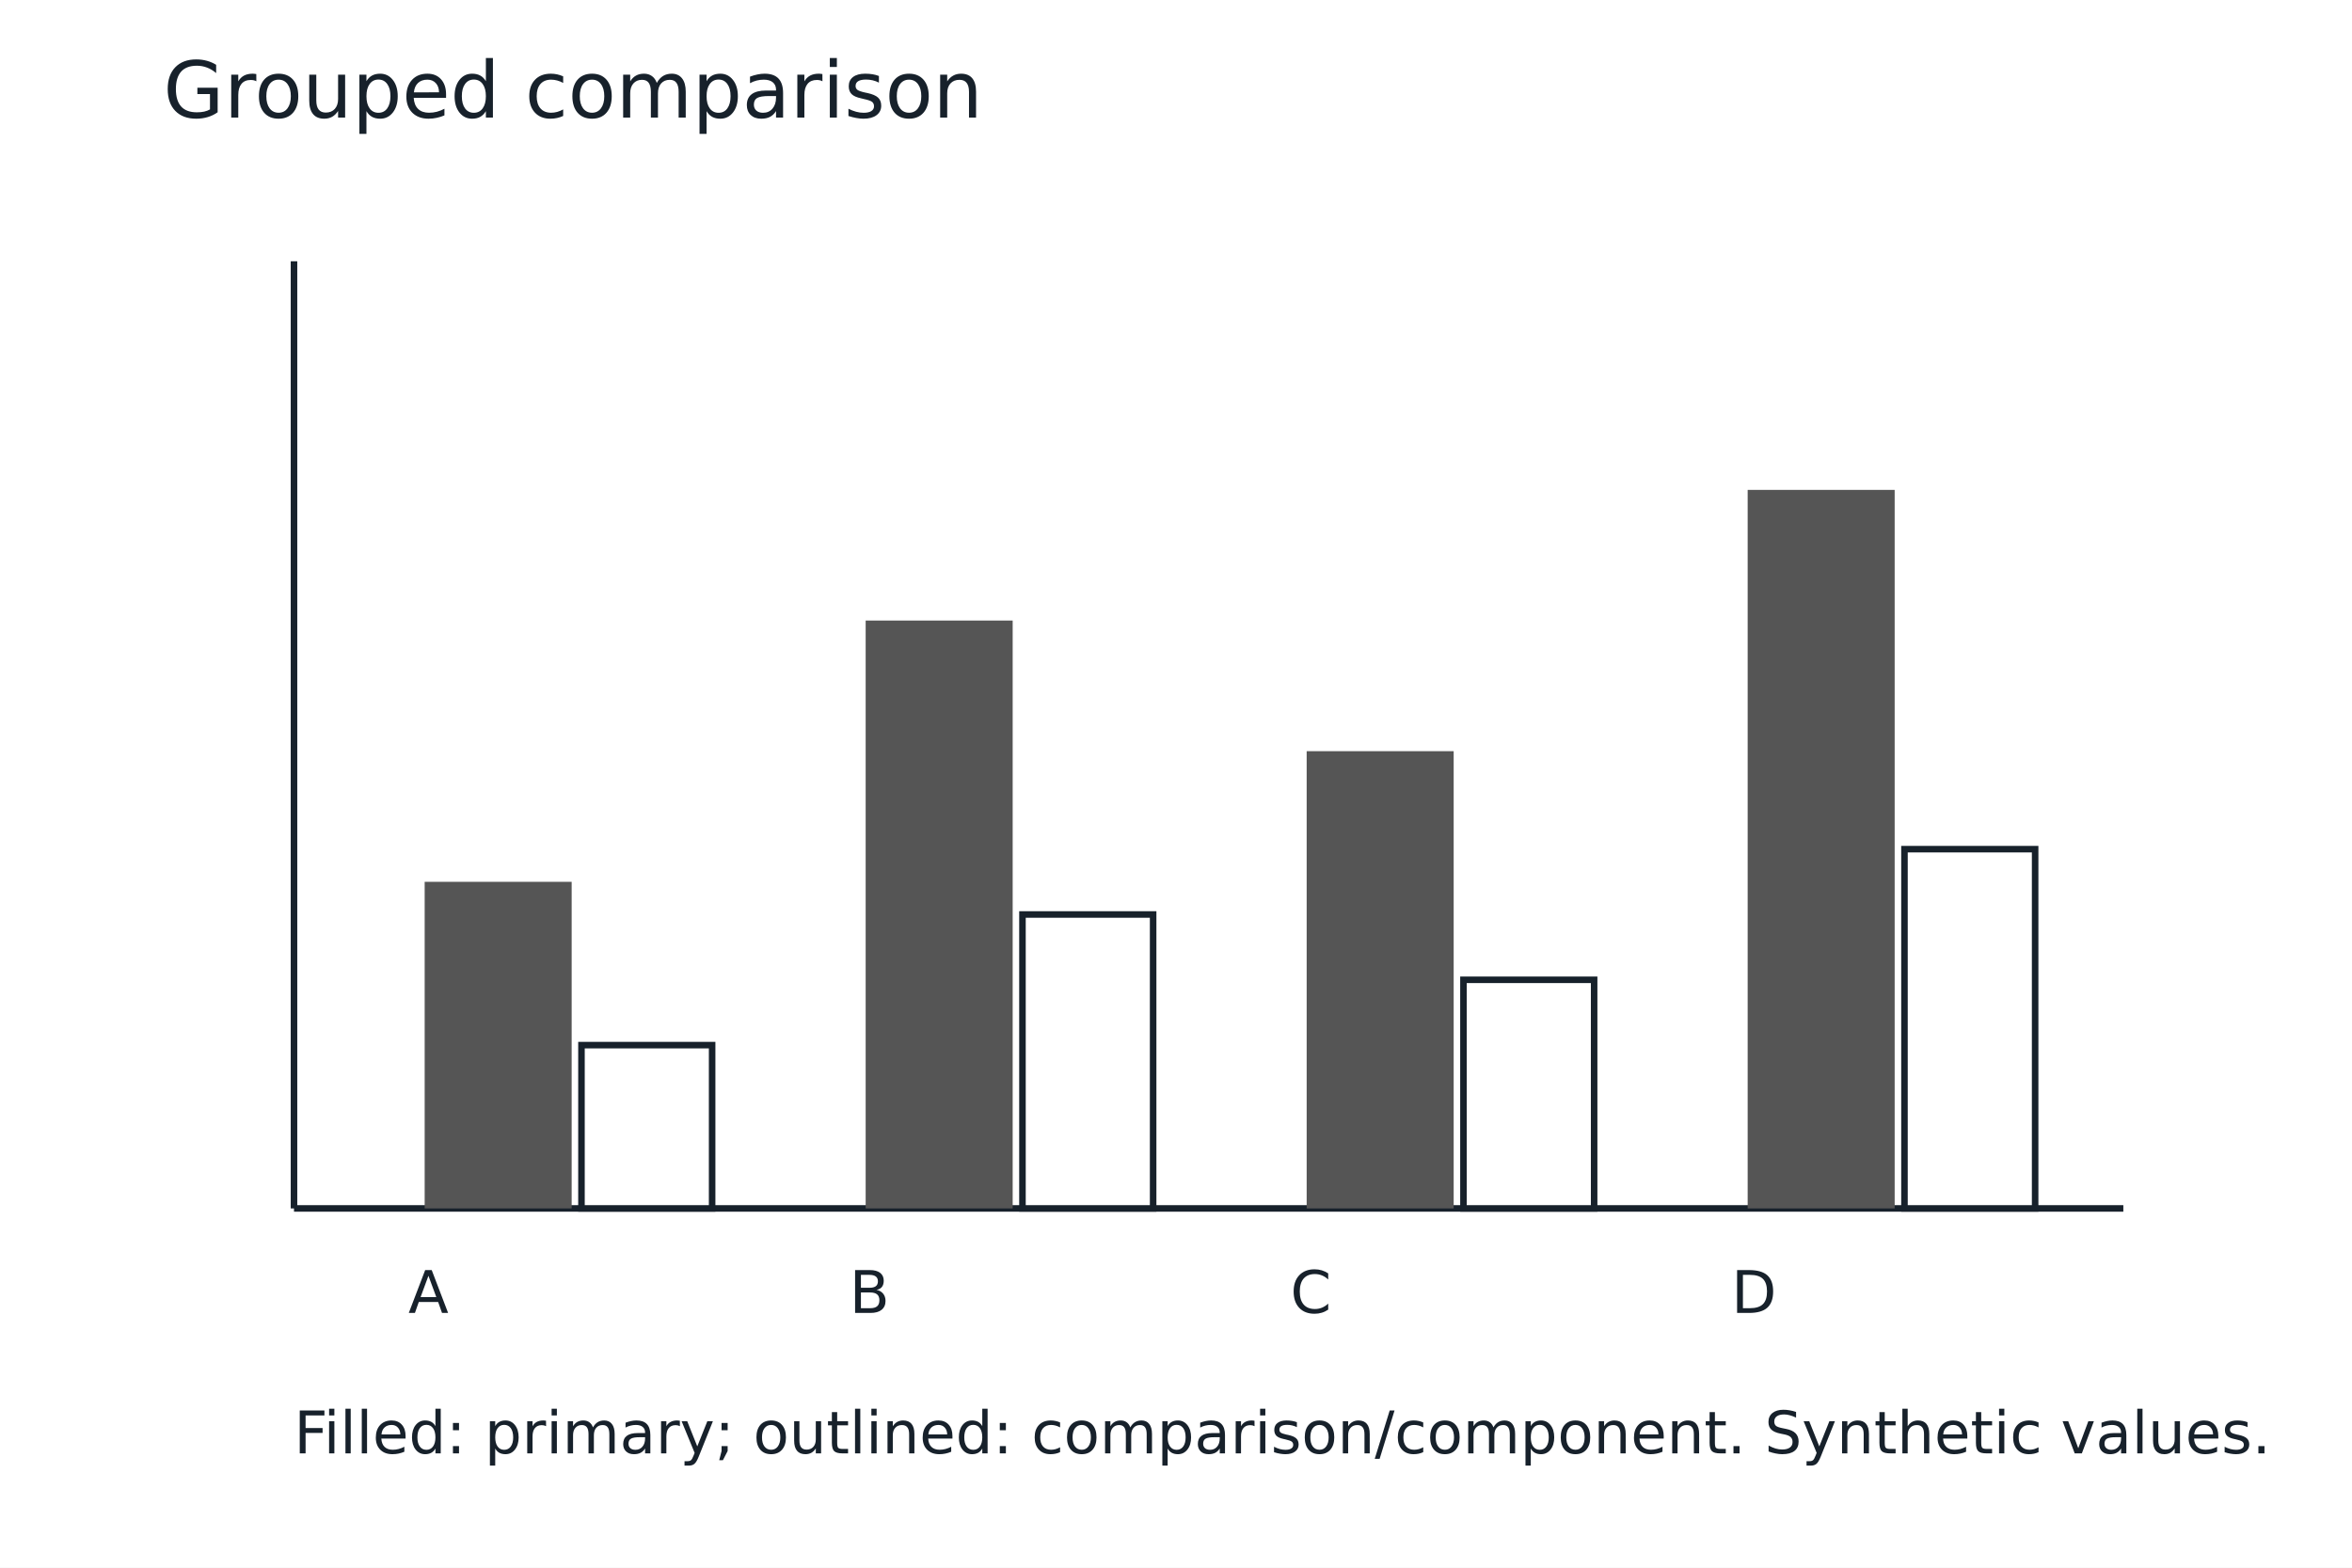
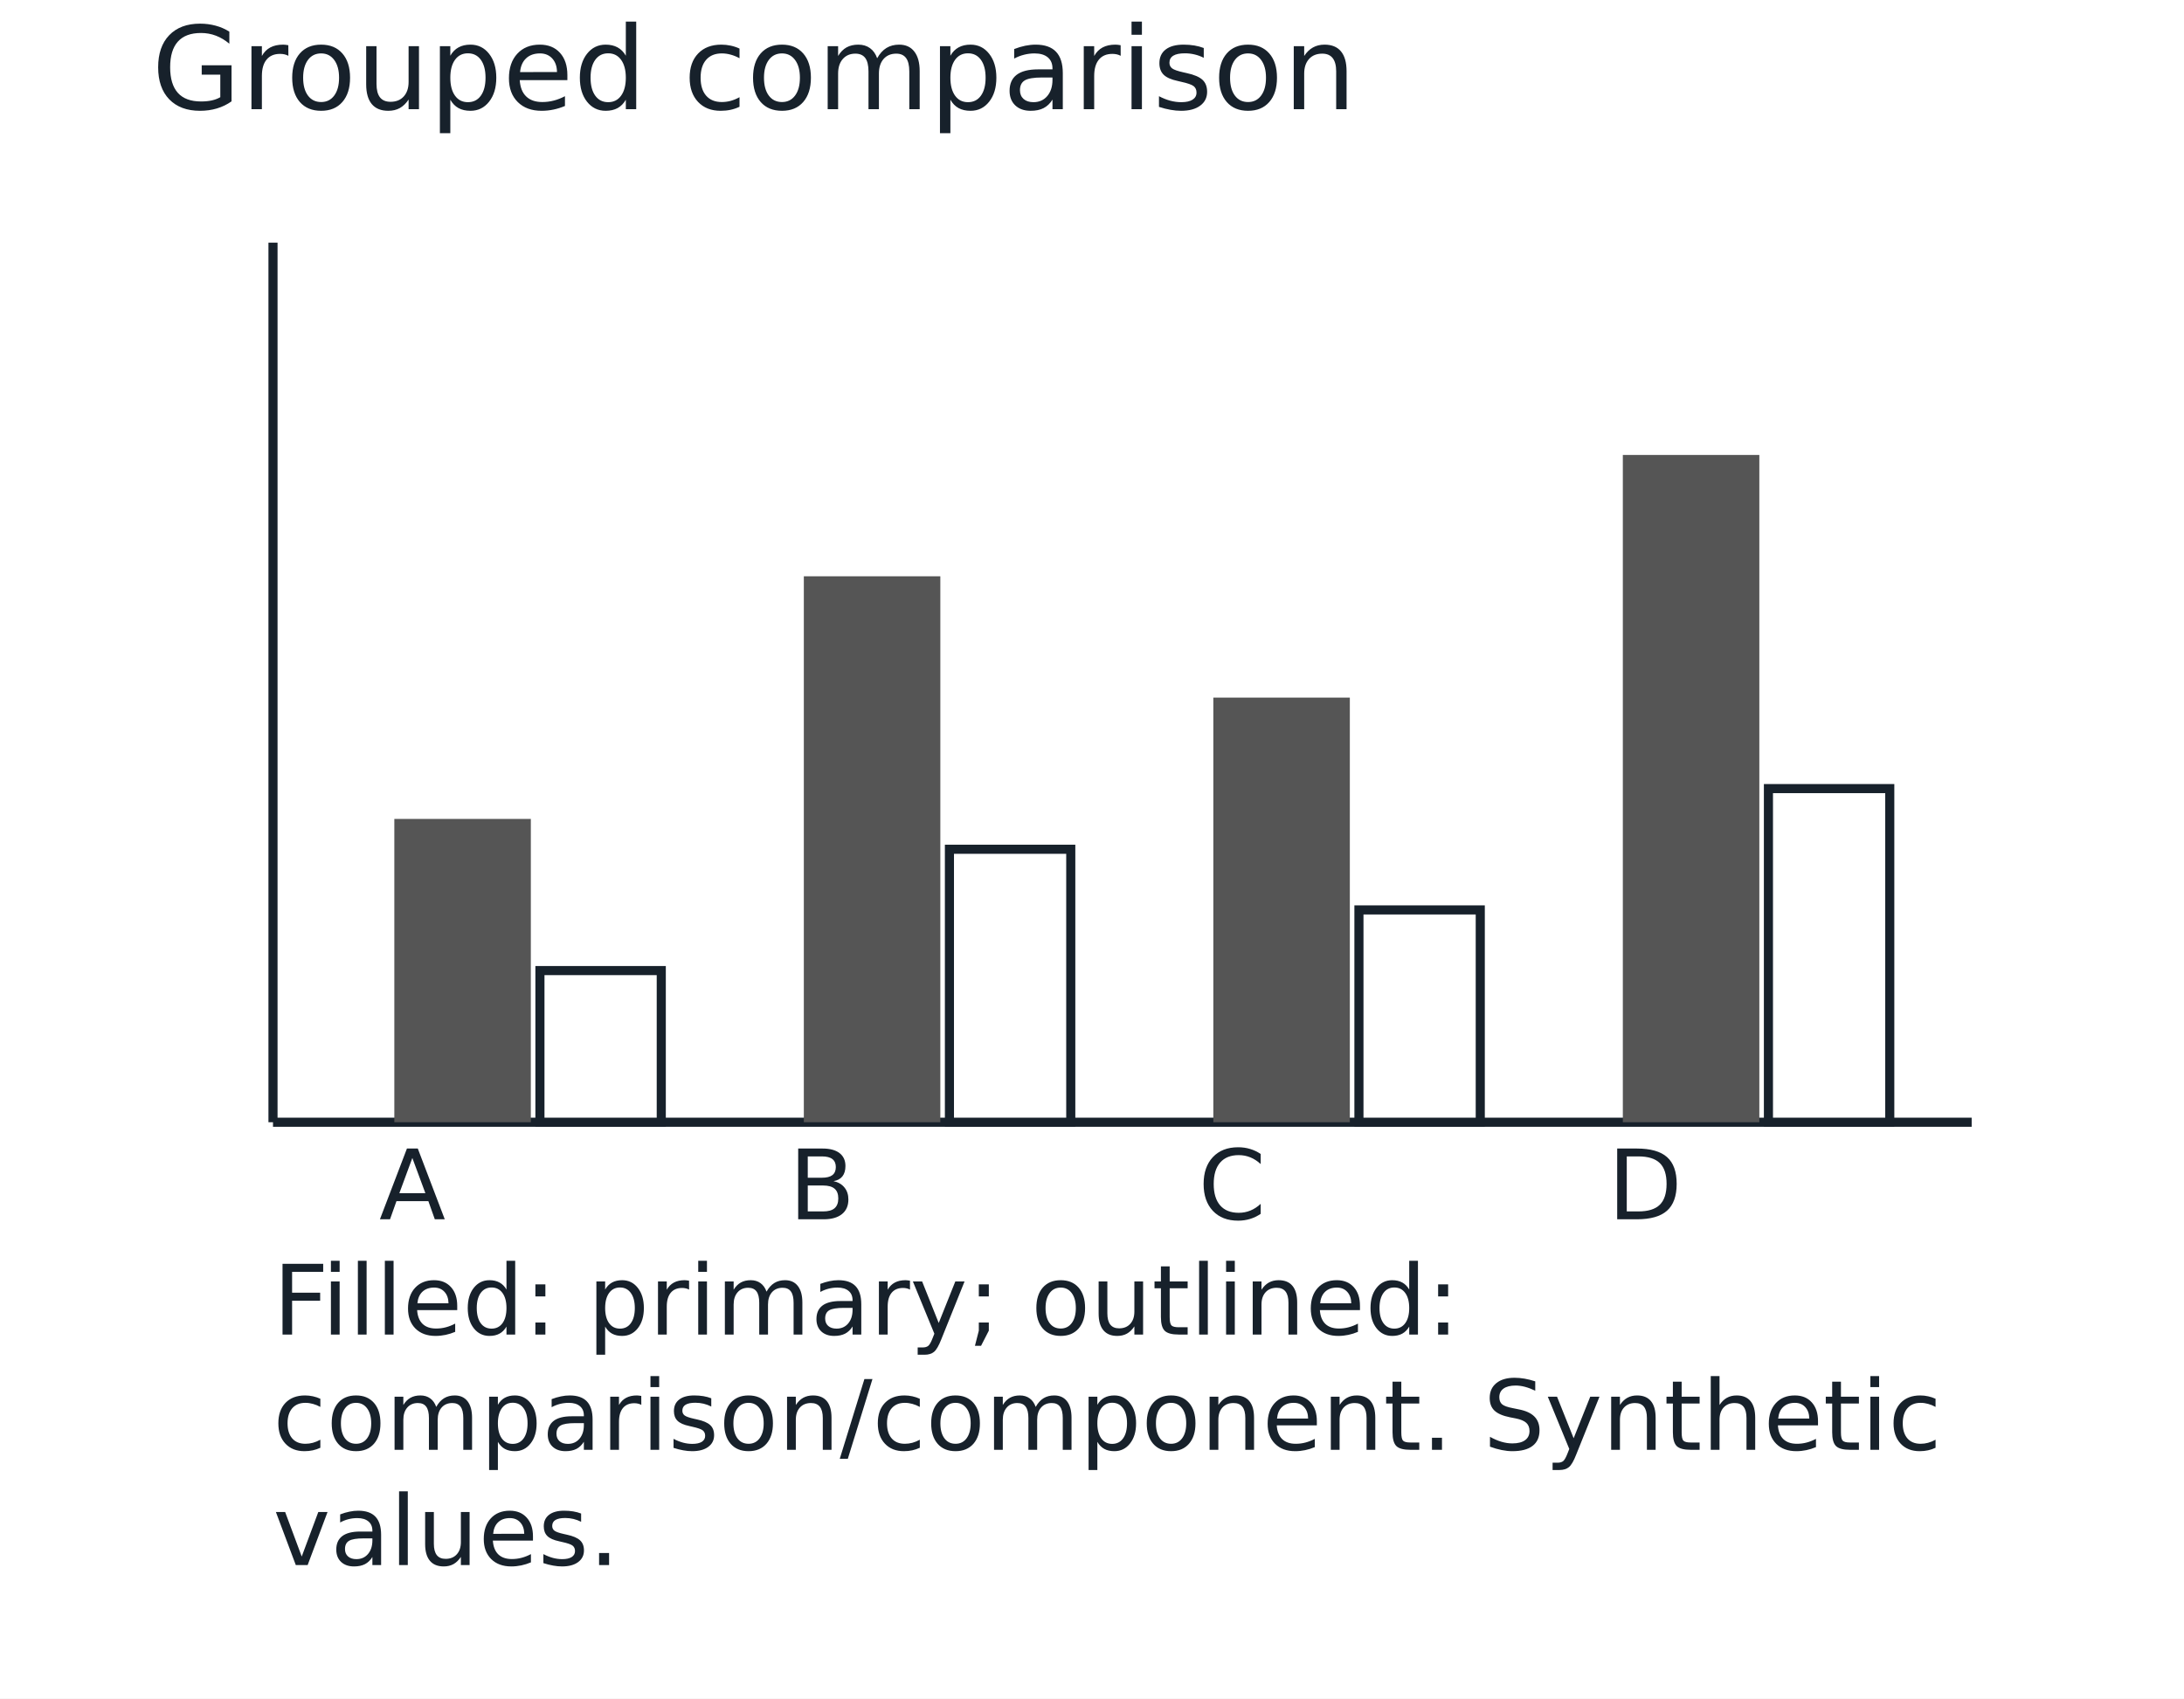
- <svg xmlns="http://www.w3.org/2000/svg" width="720" height="480" viewBox="0 0 720 480" role="img" aria-labelledby="title desc">
-   <rect width="720" height="480" fill="white" />
-   <g font-family="DejaVu Sans, sans-serif" font-size="18" fill="#17212b">
-     <text x="50" y="36" font-size="24">Grouped comparison</text>
-     <line x1="90" y1="80" x2="90" y2="370" stroke="#17212b" stroke-width="2" />
-     <line x1="90" y1="370" x2="650" y2="370" stroke="#17212b" stroke-width="2" />
+ <svg xmlns="http://www.w3.org/2000/svg" width="720" height="560" viewBox="0 0 720 560" role="img" aria-labelledby="title desc">
+   <rect width="720" height="560" fill="white" />
+   <g font-family="DejaVu Sans, Liberation Sans, Arial, sans-serif" font-size="32" fill="#17212b">
+     <text x="50" y="36" font-size="38">Grouped comparison</text>
+     <line x1="90" y1="80" x2="90" y2="370" stroke="#17212b" stroke-width="3" />
+     <line x1="90" y1="370" x2="650" y2="370" stroke="#17212b" stroke-width="3" />
    <rect x="130" y="270" width="45" height="100" fill="#555" />
-     <rect x="178" y="320" width="40" height="50" fill="white" stroke="#17212b" stroke-width="2" />
+     <rect x="178" y="320" width="40" height="50" fill="white" stroke="#17212b" stroke-width="3" />
    <text x="125" y="402">A</text>
    <rect x="265" y="190" width="45" height="180" fill="#555" />
-     <rect x="313" y="280" width="40" height="90" fill="white" stroke="#17212b" stroke-width="2" />
+     <rect x="313" y="280" width="40" height="90" fill="white" stroke="#17212b" stroke-width="3" />
    <text x="260" y="402">B</text>
    <rect x="400" y="230" width="45" height="140" fill="#555" />
-     <rect x="448" y="300" width="40" height="70" fill="white" stroke="#17212b" stroke-width="2" />
+     <rect x="448" y="300" width="40" height="70" fill="white" stroke="#17212b" stroke-width="3" />
    <text x="395" y="402">C</text>
    <rect x="535" y="150" width="45" height="220" fill="#555" />
-     <rect x="583" y="260" width="40" height="110" fill="white" stroke="#17212b" stroke-width="2" />
+     <rect x="583" y="260" width="40" height="110" fill="white" stroke="#17212b" stroke-width="3" />
    <text x="530" y="402">D</text>
-     <text x="90" y="445">Filled: primary; outlined: comparison/component. Synthetic values.</text>
+     <text x="90" y="440">
+       <tspan x="90.0" y="440">Filled: primary; outlined:</tspan>
+       <tspan x="90.0" y="478">comparison/component. Synthetic</tspan>
+       <tspan x="90.0" y="516">values.</tspan>
+     </text>
  </g>
</svg>
